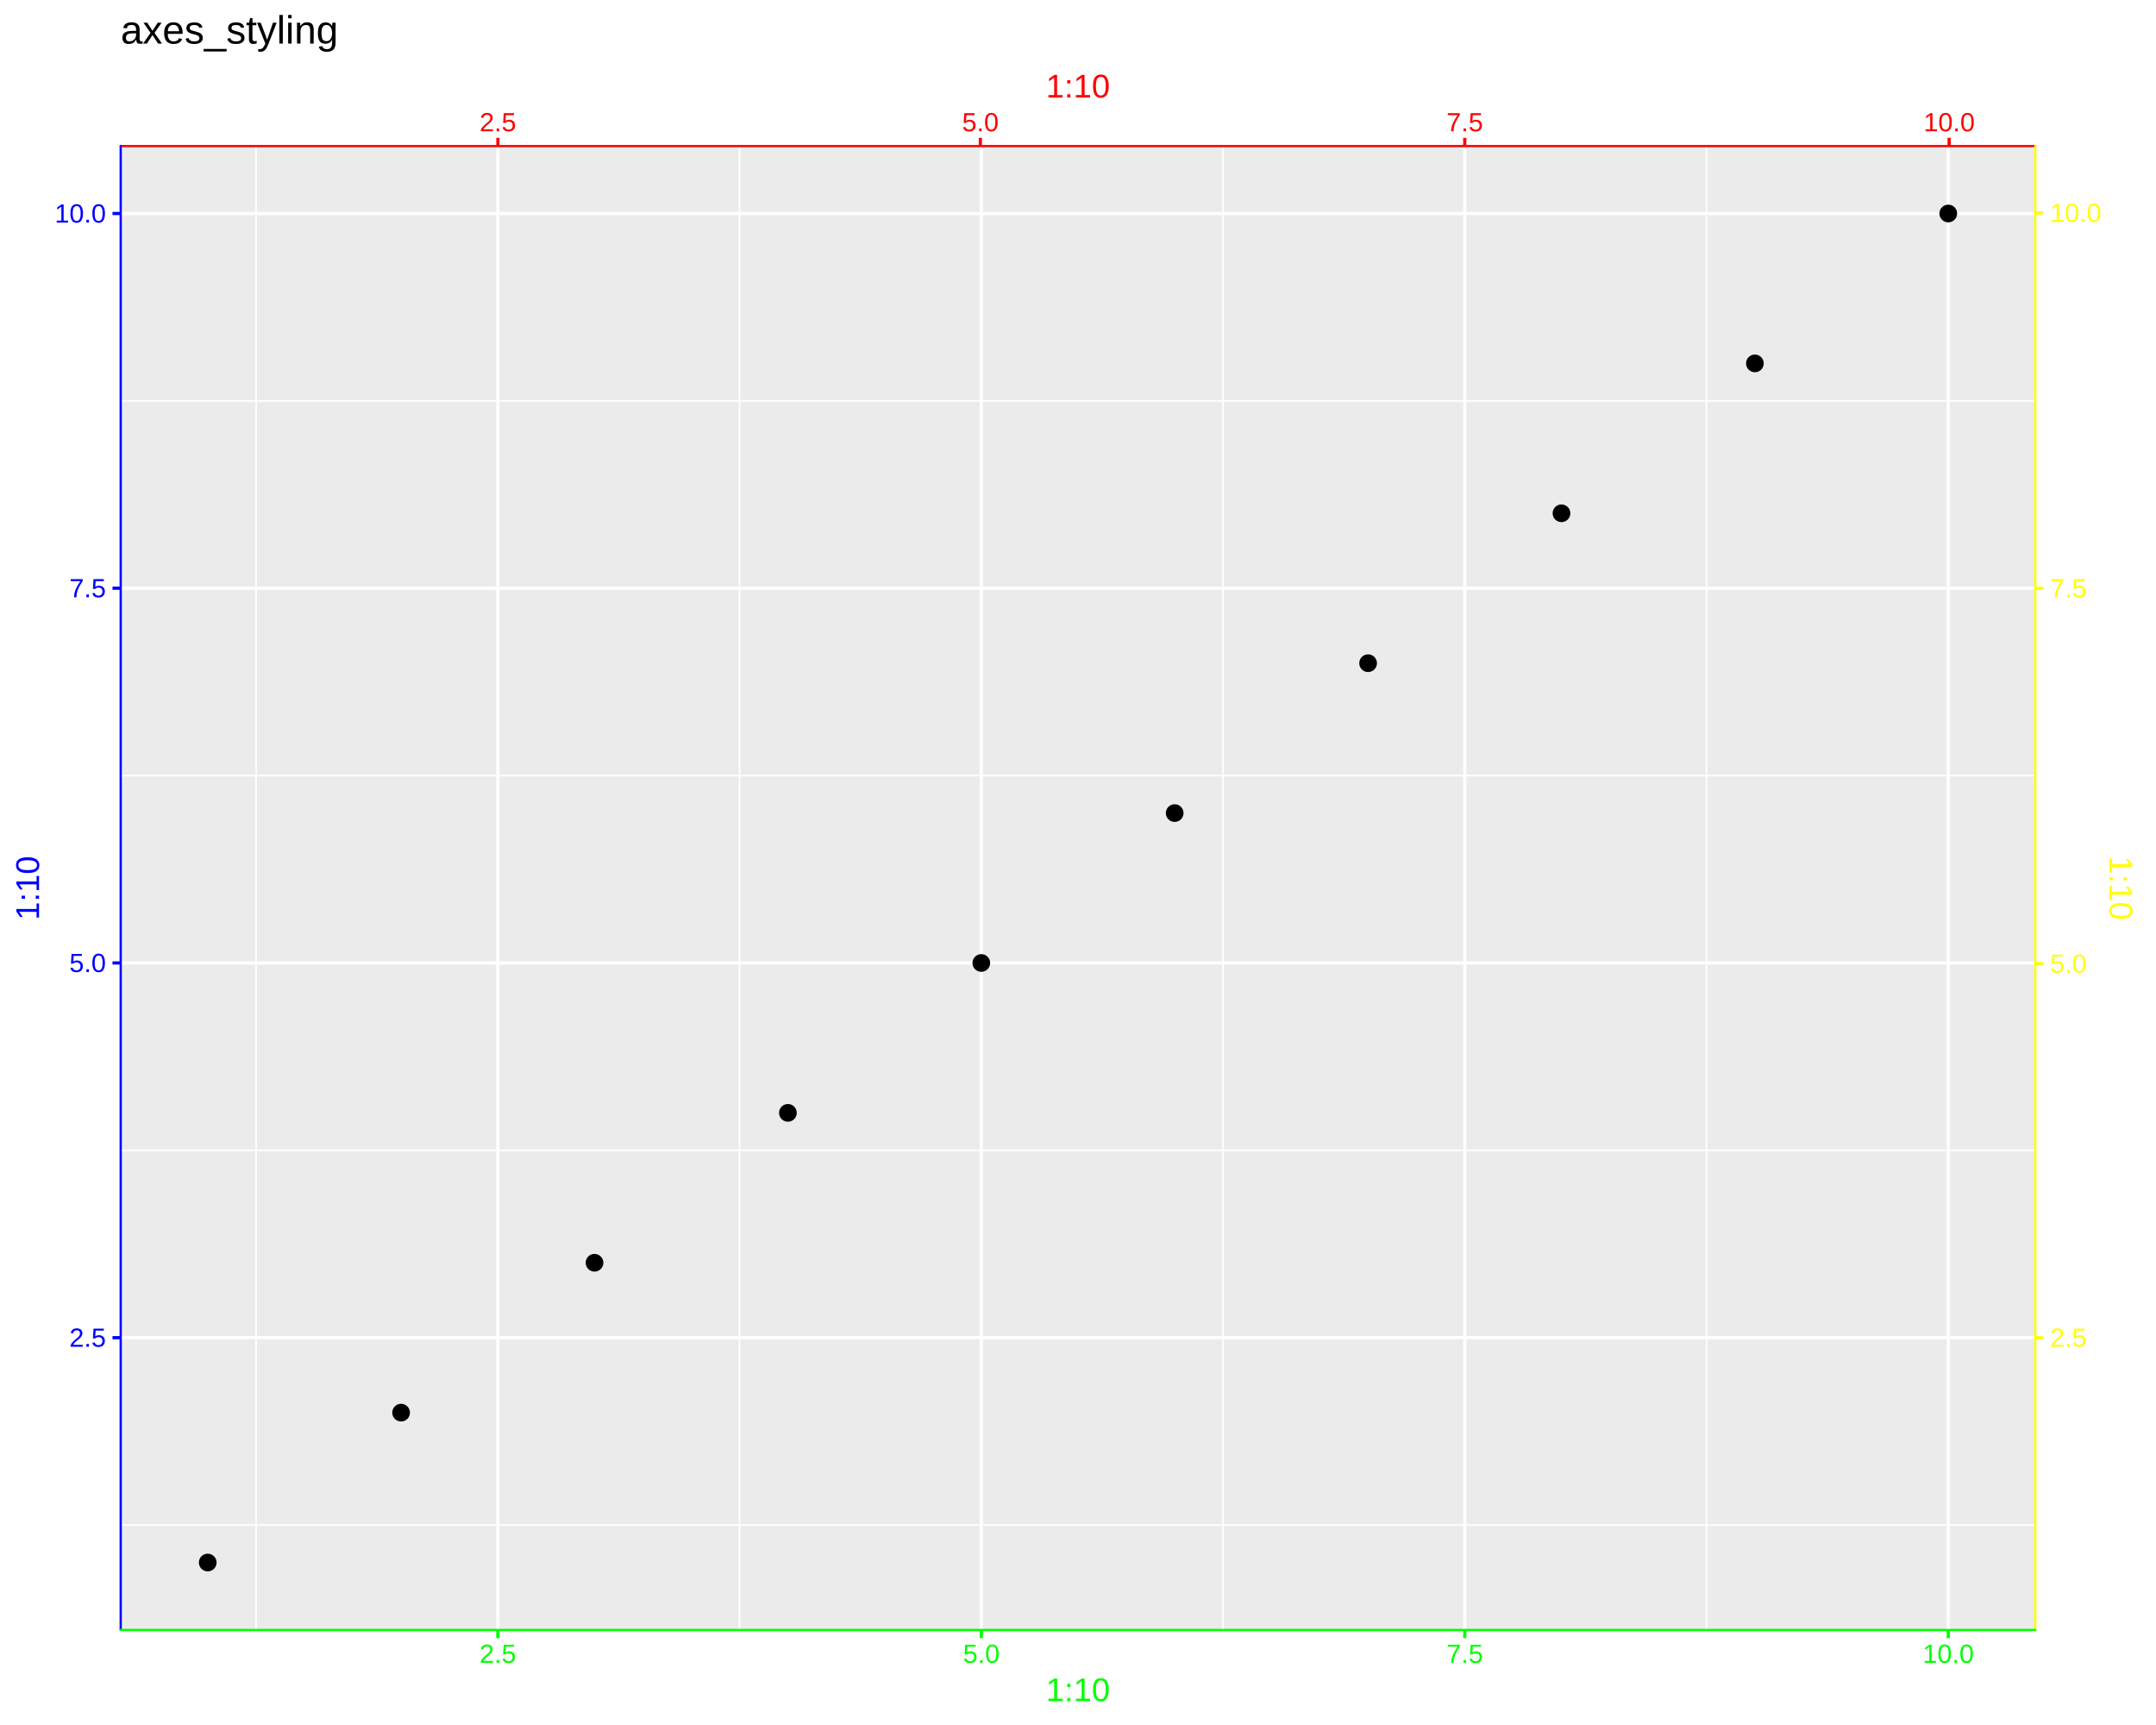
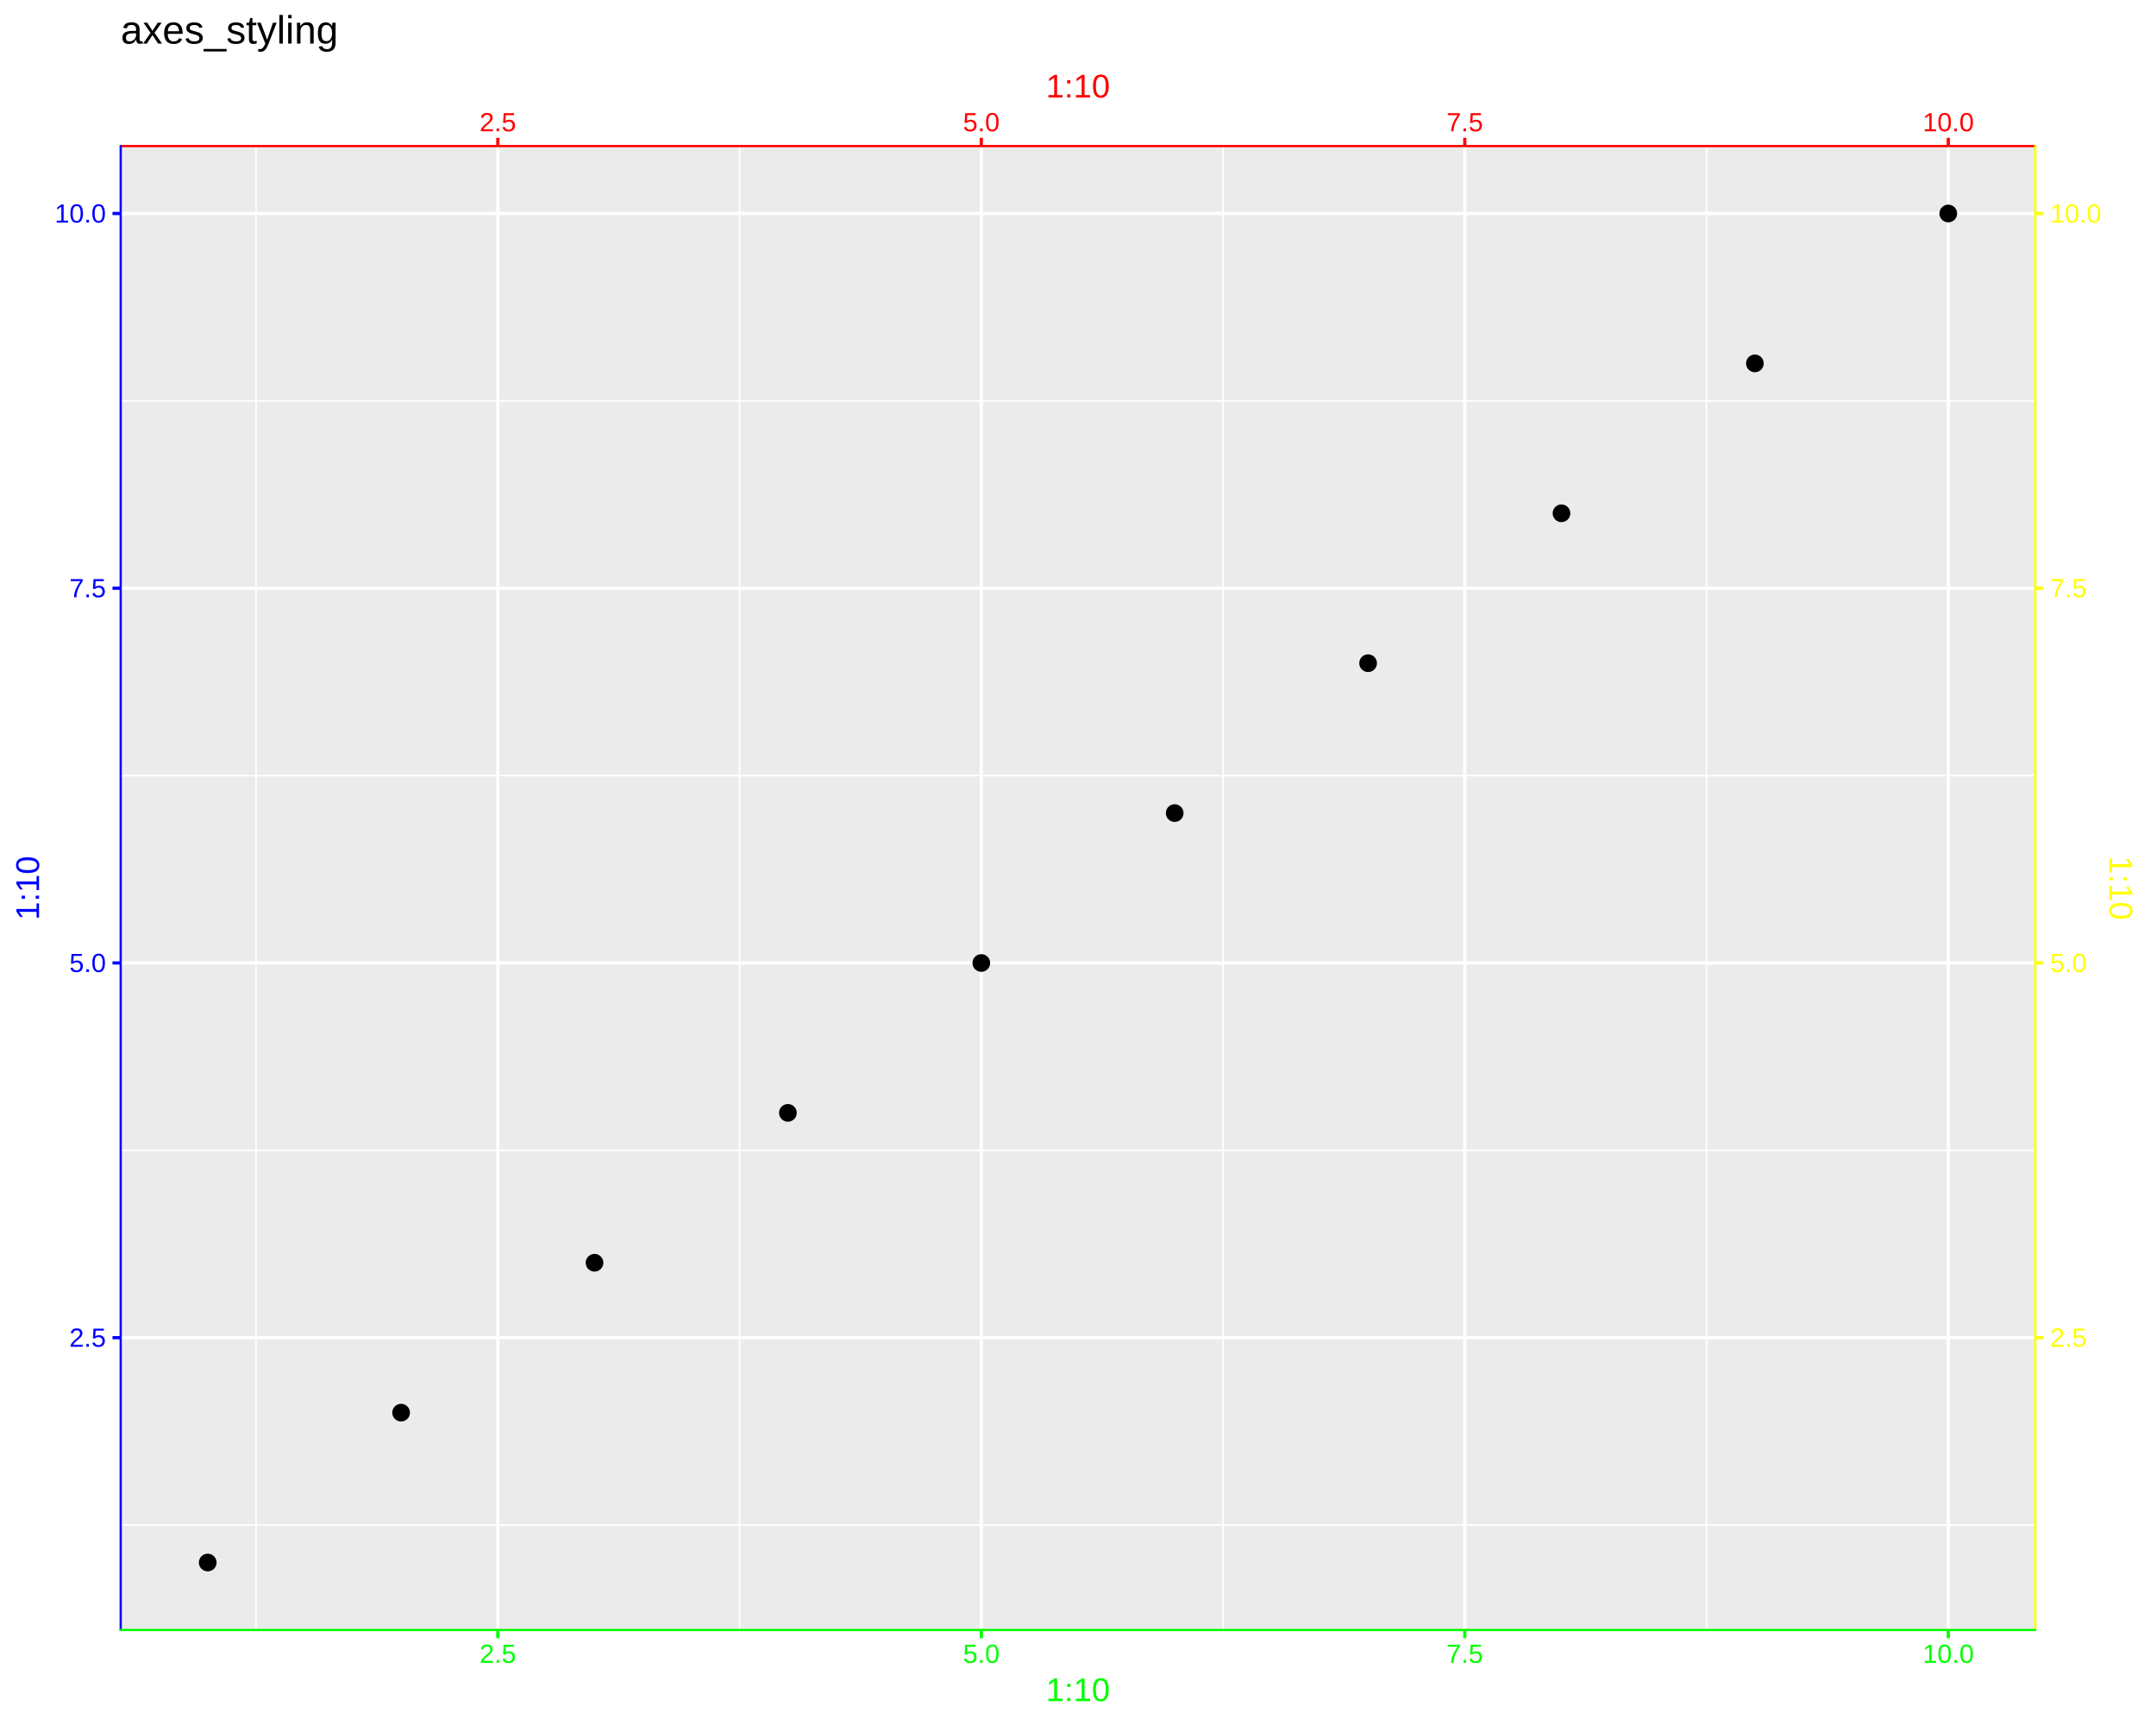
<svg xmlns="http://www.w3.org/2000/svg" viewBox="0 0 720.00 576.00">
  <defs>
    <style type="text/css">
    line, polyline, polygon, path, rect, circle {
      fill: none;
      stroke: #000000;
      stroke-linecap: round;
      stroke-linejoin: round;
      stroke-miterlimit: 10.00;
    }
  </style>
  </defs>
  <rect width="100%" height="100%" style="stroke: none; fill: #FFFFFF;" />
  <rect x="0.00" y="0.00" width="720.00" height="576.00" style="stroke-width: 1.07; stroke: #FFFFFF; fill: #FFFFFF;" />
  <defs>
    <clipPath id="cpNDAuMzF8Njc5LjY5fDU0NC4yN3w0OC43Nw==">
      <rect x="40.31" y="48.77" width="639.39" height="495.50" />
    </clipPath>
  </defs>
  <rect x="40.31" y="48.77" width="639.39" height="495.50" style="stroke-width: 1.07; stroke: none; fill: #EBEBEB;" clip-path="url(#cpNDAuMzF8Njc5LjY5fDU0NC4yN3w0OC43Nw==)" />
  <polyline points="40.31,509.24 679.69,509.24 " style="stroke-width: 0.53; stroke: #FFFFFF; stroke-linecap: butt;" clip-path="url(#cpNDAuMzF8Njc5LjY5fDU0NC4yN3w0OC43Nw==)" />
  <polyline points="40.31,384.11 679.69,384.11 " style="stroke-width: 0.53; stroke: #FFFFFF; stroke-linecap: butt;" clip-path="url(#cpNDAuMzF8Njc5LjY5fDU0NC4yN3w0OC43Nw==)" />
  <polyline points="40.31,258.98 679.69,258.98 " style="stroke-width: 0.53; stroke: #FFFFFF; stroke-linecap: butt;" clip-path="url(#cpNDAuMzF8Njc5LjY5fDU0NC4yN3w0OC43Nw==)" />
  <polyline points="40.31,133.86 679.69,133.86 " style="stroke-width: 0.53; stroke: #FFFFFF; stroke-linecap: butt;" clip-path="url(#cpNDAuMzF8Njc5LjY5fDU0NC4yN3w0OC43Nw==)" />
  <polyline points="85.52,544.27 85.52,48.77 " style="stroke-width: 0.53; stroke: #FFFFFF; stroke-linecap: butt;" clip-path="url(#cpNDAuMzF8Njc5LjY5fDU0NC4yN3w0OC43Nw==)" />
  <polyline points="246.98,544.27 246.98,48.77 " style="stroke-width: 0.53; stroke: #FFFFFF; stroke-linecap: butt;" clip-path="url(#cpNDAuMzF8Njc5LjY5fDU0NC4yN3w0OC43Nw==)" />
  <polyline points="408.44,544.27 408.44,48.77 " style="stroke-width: 0.53; stroke: #FFFFFF; stroke-linecap: butt;" clip-path="url(#cpNDAuMzF8Njc5LjY5fDU0NC4yN3w0OC43Nw==)" />
  <polyline points="569.90,544.27 569.90,48.77 " style="stroke-width: 0.53; stroke: #FFFFFF; stroke-linecap: butt;" clip-path="url(#cpNDAuMzF8Njc5LjY5fDU0NC4yN3w0OC43Nw==)" />
  <polyline points="40.31,446.67 679.69,446.67 " style="stroke-width: 1.07; stroke: #FFFFFF; stroke-linecap: butt;" clip-path="url(#cpNDAuMzF8Njc5LjY5fDU0NC4yN3w0OC43Nw==)" />
  <polyline points="40.31,321.55 679.69,321.55 " style="stroke-width: 1.07; stroke: #FFFFFF; stroke-linecap: butt;" clip-path="url(#cpNDAuMzF8Njc5LjY5fDU0NC4yN3w0OC43Nw==)" />
  <polyline points="40.31,196.42 679.69,196.42 " style="stroke-width: 1.07; stroke: #FFFFFF; stroke-linecap: butt;" clip-path="url(#cpNDAuMzF8Njc5LjY5fDU0NC4yN3w0OC43Nw==)" />
  <polyline points="40.31,71.29 679.69,71.29 " style="stroke-width: 1.07; stroke: #FFFFFF; stroke-linecap: butt;" clip-path="url(#cpNDAuMzF8Njc5LjY5fDU0NC4yN3w0OC43Nw==)" />
  <polyline points="166.25,544.27 166.25,48.77 " style="stroke-width: 1.07; stroke: #FFFFFF; stroke-linecap: butt;" clip-path="url(#cpNDAuMzF8Njc5LjY5fDU0NC4yN3w0OC43Nw==)" />
  <polyline points="327.71,544.27 327.71,48.77 " style="stroke-width: 1.07; stroke: #FFFFFF; stroke-linecap: butt;" clip-path="url(#cpNDAuMzF8Njc5LjY5fDU0NC4yN3w0OC43Nw==)" />
  <polyline points="489.17,544.27 489.17,48.77 " style="stroke-width: 1.07; stroke: #FFFFFF; stroke-linecap: butt;" clip-path="url(#cpNDAuMzF8Njc5LjY5fDU0NC4yN3w0OC43Nw==)" />
  <polyline points="650.63,544.27 650.63,48.77 " style="stroke-width: 1.07; stroke: #FFFFFF; stroke-linecap: butt;" clip-path="url(#cpNDAuMzF8Njc5LjY5fDU0NC4yN3w0OC43Nw==)" />
  <circle cx="69.37" cy="521.75" r="1.95pt" style="stroke-width: 0.71; fill: #000000;" clip-path="url(#cpNDAuMzF8Njc5LjY5fDU0NC4yN3w0OC43Nw==)" />
  <circle cx="133.95" cy="471.70" r="1.95pt" style="stroke-width: 0.71; fill: #000000;" clip-path="url(#cpNDAuMzF8Njc5LjY5fDU0NC4yN3w0OC43Nw==)" />
  <circle cx="198.54" cy="421.65" r="1.95pt" style="stroke-width: 0.71; fill: #000000;" clip-path="url(#cpNDAuMzF8Njc5LjY5fDU0NC4yN3w0OC43Nw==)" />
  <circle cx="263.12" cy="371.60" r="1.95pt" style="stroke-width: 0.71; fill: #000000;" clip-path="url(#cpNDAuMzF8Njc5LjY5fDU0NC4yN3w0OC43Nw==)" />
  <circle cx="327.71" cy="321.55" r="1.95pt" style="stroke-width: 0.71; fill: #000000;" clip-path="url(#cpNDAuMzF8Njc5LjY5fDU0NC4yN3w0OC43Nw==)" />
  <circle cx="392.29" cy="271.50" r="1.95pt" style="stroke-width: 0.71; fill: #000000;" clip-path="url(#cpNDAuMzF8Njc5LjY5fDU0NC4yN3w0OC43Nw==)" />
  <circle cx="456.88" cy="221.45" r="1.95pt" style="stroke-width: 0.71; fill: #000000;" clip-path="url(#cpNDAuMzF8Njc5LjY5fDU0NC4yN3w0OC43Nw==)" />
  <circle cx="521.46" cy="171.39" r="1.95pt" style="stroke-width: 0.71; fill: #000000;" clip-path="url(#cpNDAuMzF8Njc5LjY5fDU0NC4yN3w0OC43Nw==)" />
  <circle cx="586.05" cy="121.34" r="1.95pt" style="stroke-width: 0.71; fill: #000000;" clip-path="url(#cpNDAuMzF8Njc5LjY5fDU0NC4yN3w0OC43Nw==)" />
  <circle cx="650.63" cy="71.29" r="1.95pt" style="stroke-width: 0.71; fill: #000000;" clip-path="url(#cpNDAuMzF8Njc5LjY5fDU0NC4yN3w0OC43Nw==)" />
  <defs>
    <clipPath id="cpMC4wMHw3MjAuMDB8NTc2LjAwfDAuMDA=">
      <rect x="0.00" y="0.00" width="720.00" height="576.00" />
    </clipPath>
  </defs>
  <polyline points="40.31,48.77 679.69,48.77 " style="stroke-width: 0.75; stroke: #FF0000;" clip-path="url(#cpMC4wMHw3MjAuMDB8NTc2LjAwfDAuMDA=)" />
  <g clip-path="url(#cpMC4wMHw3MjAuMDB8NTc2LjAwfDAuMDA=)">
-     <text x="160.16" y="43.84" style="font-size: 8.80px; fill: #FF0000; font-family: Liberation Sans;" textLength="12.22px" lengthAdjust="spacingAndGlyphs">2.5</text>
+     <text x="160.14" y="43.84" style="font-size: 8.80px; fill: #FF0000; font-family: Liberation Sans;" textLength="12.22px" lengthAdjust="spacingAndGlyphs">2.5</text>
  </g>
  <g clip-path="url(#cpMC4wMHw3MjAuMDB8NTc2LjAwfDAuMDA=)">
-     <text x="321.28" y="43.84" style="font-size: 8.80px; fill: #FF0000; font-family: Liberation Sans;" textLength="12.22px" lengthAdjust="spacingAndGlyphs">5.0</text>
+     <text x="321.60" y="43.84" style="font-size: 8.80px; fill: #FF0000; font-family: Liberation Sans;" textLength="12.22px" lengthAdjust="spacingAndGlyphs">5.0</text>
  </g>
  <g clip-path="url(#cpMC4wMHw3MjAuMDB8NTc2LjAwfDAuMDA=)">
-     <text x="483.05" y="43.84" style="font-size: 8.80px; fill: #FF0000; font-family: Liberation Sans;" textLength="12.22px" lengthAdjust="spacingAndGlyphs">7.5</text>
+     <text x="483.06" y="43.84" style="font-size: 8.80px; fill: #FF0000; font-family: Liberation Sans;" textLength="12.22px" lengthAdjust="spacingAndGlyphs">7.5</text>
  </g>
  <g clip-path="url(#cpMC4wMHw3MjAuMDB8NTc2LjAwfDAuMDA=)">
-     <text x="642.37" y="43.84" style="font-size: 8.80px; fill: #FF0000; font-family: Liberation Sans;" textLength="17.11px" lengthAdjust="spacingAndGlyphs">10.0</text>
+     <text x="642.08" y="43.84" style="font-size: 8.80px; fill: #FF0000; font-family: Liberation Sans;" textLength="17.11px" lengthAdjust="spacingAndGlyphs">10.0</text>
  </g>
-   <polyline points="166.27,48.77 166.27,46.03 " style="stroke-width: 1.07; stroke: #FF0000; stroke-linecap: butt;" clip-path="url(#cpMC4wMHw3MjAuMDB8NTc2LjAwfDAuMDA=)" />
-   <polyline points="327.39,48.77 327.39,46.03 " style="stroke-width: 1.07; stroke: #FF0000; stroke-linecap: butt;" clip-path="url(#cpMC4wMHw3MjAuMDB8NTc2LjAwfDAuMDA=)" />
-   <polyline points="489.16,48.77 489.16,46.03 " style="stroke-width: 1.07; stroke: #FF0000; stroke-linecap: butt;" clip-path="url(#cpMC4wMHw3MjAuMDB8NTc2LjAwfDAuMDA=)" />
-   <polyline points="650.92,48.77 650.92,46.03 " style="stroke-width: 1.07; stroke: #FF0000; stroke-linecap: butt;" clip-path="url(#cpMC4wMHw3MjAuMDB8NTc2LjAwfDAuMDA=)" />
+   <polyline points="166.25,48.77 166.25,46.03 " style="stroke-width: 1.07; stroke: #FF0000; stroke-linecap: butt;" clip-path="url(#cpMC4wMHw3MjAuMDB8NTc2LjAwfDAuMDA=)" />
+   <polyline points="327.71,48.77 327.71,46.03 " style="stroke-width: 1.07; stroke: #FF0000; stroke-linecap: butt;" clip-path="url(#cpMC4wMHw3MjAuMDB8NTc2LjAwfDAuMDA=)" />
+   <polyline points="489.17,48.77 489.17,46.03 " style="stroke-width: 1.07; stroke: #FF0000; stroke-linecap: butt;" clip-path="url(#cpMC4wMHw3MjAuMDB8NTc2LjAwfDAuMDA=)" />
+   <polyline points="650.63,48.77 650.63,46.03 " style="stroke-width: 1.07; stroke: #FF0000; stroke-linecap: butt;" clip-path="url(#cpMC4wMHw3MjAuMDB8NTc2LjAwfDAuMDA=)" />
  <polyline points="40.31,544.27 40.31,48.77 " style="stroke-width: 0.75; stroke: #0000FF;" clip-path="url(#cpMC4wMHw3MjAuMDB8NTc2LjAwfDAuMDA=)" />
  <g clip-path="url(#cpMC4wMHw3MjAuMDB8NTc2LjAwfDAuMDA=)">
    <text x="23.16" y="449.70" style="font-size: 8.80px; fill: #0000FF; font-family: Liberation Sans;" textLength="12.22px" lengthAdjust="spacingAndGlyphs">2.5</text>
  </g>
  <g clip-path="url(#cpMC4wMHw3MjAuMDB8NTc2LjAwfDAuMDA=)">
    <text x="23.16" y="324.57" style="font-size: 8.80px; fill: #0000FF; font-family: Liberation Sans;" textLength="12.22px" lengthAdjust="spacingAndGlyphs">5.0</text>
  </g>
  <g clip-path="url(#cpMC4wMHw3MjAuMDB8NTc2LjAwfDAuMDA=)">
    <text x="23.16" y="199.44" style="font-size: 8.80px; fill: #0000FF; font-family: Liberation Sans;" textLength="12.22px" lengthAdjust="spacingAndGlyphs">7.5</text>
  </g>
  <g clip-path="url(#cpMC4wMHw3MjAuMDB8NTc2LjAwfDAuMDA=)">
    <text x="18.27" y="74.32" style="font-size: 8.80px; fill: #0000FF; font-family: Liberation Sans;" textLength="17.11px" lengthAdjust="spacingAndGlyphs">10.0</text>
  </g>
  <polyline points="37.57,446.67 40.31,446.67 " style="stroke-width: 1.07; stroke: #0000FF; stroke-linecap: butt;" clip-path="url(#cpMC4wMHw3MjAuMDB8NTc2LjAwfDAuMDA=)" />
  <polyline points="37.57,321.55 40.31,321.55 " style="stroke-width: 1.07; stroke: #0000FF; stroke-linecap: butt;" clip-path="url(#cpMC4wMHw3MjAuMDB8NTc2LjAwfDAuMDA=)" />
  <polyline points="37.57,196.42 40.31,196.42 " style="stroke-width: 1.07; stroke: #0000FF; stroke-linecap: butt;" clip-path="url(#cpMC4wMHw3MjAuMDB8NTc2LjAwfDAuMDA=)" />
  <polyline points="37.57,71.29 40.31,71.29 " style="stroke-width: 1.07; stroke: #0000FF; stroke-linecap: butt;" clip-path="url(#cpMC4wMHw3MjAuMDB8NTc2LjAwfDAuMDA=)" />
  <polyline points="679.69,544.27 679.69,48.77 " style="stroke-width: 0.75; stroke: #FFFF00;" clip-path="url(#cpMC4wMHw3MjAuMDB8NTc2LjAwfDAuMDA=)" />
-   <polyline points="679.69,446.66 682.43,446.66 " style="stroke-width: 1.07; stroke: #FFFF00; stroke-linecap: butt;" clip-path="url(#cpMC4wMHw3MjAuMDB8NTc2LjAwfDAuMDA=)" />
-   <polyline points="679.69,321.79 682.43,321.79 " style="stroke-width: 1.07; stroke: #FFFF00; stroke-linecap: butt;" clip-path="url(#cpMC4wMHw3MjAuMDB8NTc2LjAwfDAuMDA=)" />
-   <polyline points="679.69,196.43 682.43,196.43 " style="stroke-width: 1.07; stroke: #FFFF00; stroke-linecap: butt;" clip-path="url(#cpMC4wMHw3MjAuMDB8NTc2LjAwfDAuMDA=)" />
-   <polyline points="679.69,71.07 682.43,71.07 " style="stroke-width: 1.07; stroke: #FFFF00; stroke-linecap: butt;" clip-path="url(#cpMC4wMHw3MjAuMDB8NTc2LjAwfDAuMDA=)" />
+   <polyline points="679.69,446.67 682.43,446.67 " style="stroke-width: 1.07; stroke: #FFFF00; stroke-linecap: butt;" clip-path="url(#cpMC4wMHw3MjAuMDB8NTc2LjAwfDAuMDA=)" />
+   <polyline points="679.69,321.55 682.43,321.55 " style="stroke-width: 1.07; stroke: #FFFF00; stroke-linecap: butt;" clip-path="url(#cpMC4wMHw3MjAuMDB8NTc2LjAwfDAuMDA=)" />
+   <polyline points="679.69,196.42 682.43,196.42 " style="stroke-width: 1.07; stroke: #FFFF00; stroke-linecap: butt;" clip-path="url(#cpMC4wMHw3MjAuMDB8NTc2LjAwfDAuMDA=)" />
+   <polyline points="679.69,71.29 682.43,71.29 " style="stroke-width: 1.07; stroke: #FFFF00; stroke-linecap: butt;" clip-path="url(#cpMC4wMHw3MjAuMDB8NTc2LjAwfDAuMDA=)" />
  <g clip-path="url(#cpMC4wMHw3MjAuMDB8NTc2LjAwfDAuMDA=)">
-     <text x="684.62" y="449.68" style="font-size: 8.80px; fill: #FFFF00; font-family: Liberation Sans;" textLength="12.22px" lengthAdjust="spacingAndGlyphs">2.5</text>
+     <text x="684.62" y="449.70" style="font-size: 8.80px; fill: #FFFF00; font-family: Liberation Sans;" textLength="12.22px" lengthAdjust="spacingAndGlyphs">2.5</text>
  </g>
  <g clip-path="url(#cpMC4wMHw3MjAuMDB8NTc2LjAwfDAuMDA=)">
-     <text x="684.62" y="324.81" style="font-size: 8.80px; fill: #FFFF00; font-family: Liberation Sans;" textLength="12.22px" lengthAdjust="spacingAndGlyphs">5.0</text>
+     <text x="684.62" y="324.57" style="font-size: 8.80px; fill: #FFFF00; font-family: Liberation Sans;" textLength="12.22px" lengthAdjust="spacingAndGlyphs">5.0</text>
  </g>
  <g clip-path="url(#cpMC4wMHw3MjAuMDB8NTc2LjAwfDAuMDA=)">
-     <text x="684.62" y="199.45" style="font-size: 8.80px; fill: #FFFF00; font-family: Liberation Sans;" textLength="12.22px" lengthAdjust="spacingAndGlyphs">7.5</text>
+     <text x="684.62" y="199.44" style="font-size: 8.80px; fill: #FFFF00; font-family: Liberation Sans;" textLength="12.22px" lengthAdjust="spacingAndGlyphs">7.5</text>
  </g>
  <g clip-path="url(#cpMC4wMHw3MjAuMDB8NTc2LjAwfDAuMDA=)">
-     <text x="684.62" y="74.09" style="font-size: 8.80px; fill: #FFFF00; font-family: Liberation Sans;" textLength="17.11px" lengthAdjust="spacingAndGlyphs">10.0</text>
+     <text x="684.62" y="74.32" style="font-size: 8.80px; fill: #FFFF00; font-family: Liberation Sans;" textLength="17.11px" lengthAdjust="spacingAndGlyphs">10.0</text>
  </g>
  <polyline points="40.31,544.27 679.69,544.27 " style="stroke-width: 0.75; stroke: #00FF00;" clip-path="url(#cpMC4wMHw3MjAuMDB8NTc2LjAwfDAuMDA=)" />
  <polyline points="166.25,547.01 166.25,544.27 " style="stroke-width: 1.07; stroke: #00FF00; stroke-linecap: butt;" clip-path="url(#cpMC4wMHw3MjAuMDB8NTc2LjAwfDAuMDA=)" />
  <polyline points="327.71,547.01 327.71,544.27 " style="stroke-width: 1.07; stroke: #00FF00; stroke-linecap: butt;" clip-path="url(#cpMC4wMHw3MjAuMDB8NTc2LjAwfDAuMDA=)" />
  <polyline points="489.17,547.01 489.17,544.27 " style="stroke-width: 1.07; stroke: #00FF00; stroke-linecap: butt;" clip-path="url(#cpMC4wMHw3MjAuMDB8NTc2LjAwfDAuMDA=)" />
  <polyline points="650.63,547.01 650.63,544.27 " style="stroke-width: 1.07; stroke: #00FF00; stroke-linecap: butt;" clip-path="url(#cpMC4wMHw3MjAuMDB8NTc2LjAwfDAuMDA=)" />
  <g clip-path="url(#cpMC4wMHw3MjAuMDB8NTc2LjAwfDAuMDA=)">
    <text x="160.14" y="555.25" style="font-size: 8.80px; fill: #00FF00; font-family: Liberation Sans;" textLength="12.22px" lengthAdjust="spacingAndGlyphs">2.5</text>
  </g>
  <g clip-path="url(#cpMC4wMHw3MjAuMDB8NTc2LjAwfDAuMDA=)">
    <text x="321.60" y="555.25" style="font-size: 8.80px; fill: #00FF00; font-family: Liberation Sans;" textLength="12.22px" lengthAdjust="spacingAndGlyphs">5.0</text>
  </g>
  <g clip-path="url(#cpMC4wMHw3MjAuMDB8NTc2LjAwfDAuMDA=)">
    <text x="483.06" y="555.25" style="font-size: 8.80px; fill: #00FF00; font-family: Liberation Sans;" textLength="12.22px" lengthAdjust="spacingAndGlyphs">7.5</text>
  </g>
  <g clip-path="url(#cpMC4wMHw3MjAuMDB8NTc2LjAwfDAuMDA=)">
    <text x="642.08" y="555.25" style="font-size: 8.80px; fill: #00FF00; font-family: Liberation Sans;" textLength="17.11px" lengthAdjust="spacingAndGlyphs">10.0</text>
  </g>
  <g clip-path="url(#cpMC4wMHw3MjAuMDB8NTc2LjAwfDAuMDA=)">
    <text x="349.28" y="32.57" style="font-size: 11.00px; fill: #FF0000; font-family: Liberation Sans;" textLength="21.44px" lengthAdjust="spacingAndGlyphs">1:10</text>
  </g>
  <g clip-path="url(#cpMC4wMHw3MjAuMDB8NTc2LjAwfDAuMDA=)">
    <text x="349.28" y="568.04" style="font-size: 11.00px; fill: #00FF00; font-family: Liberation Sans;" textLength="21.44px" lengthAdjust="spacingAndGlyphs">1:10</text>
  </g>
  <g clip-path="url(#cpMC4wMHw3MjAuMDB8NTc2LjAwfDAuMDA=)">
    <text transform="translate(13.04,307.24) rotate(-90)" style="font-size: 11.00px; fill: #0000FF; font-family: Liberation Sans;" textLength="21.44px" lengthAdjust="spacingAndGlyphs">1:10</text>
  </g>
  <g clip-path="url(#cpMC4wMHw3MjAuMDB8NTc2LjAwfDAuMDA=)">
    <text transform="translate(704.47,285.80) rotate(90)" style="font-size: 11.00px; fill: #FFFF00; font-family: Liberation Sans;" textLength="21.44px" lengthAdjust="spacingAndGlyphs">1:10</text>
  </g>
  <g clip-path="url(#cpMC4wMHw3MjAuMDB8NTc2LjAwfDAuMDA=)">
    <text x="40.31" y="14.56" style="font-size: 13.20px; font-family: Liberation Sans;" textLength="72.55px" lengthAdjust="spacingAndGlyphs">axes_styling</text>
  </g>
</svg>
